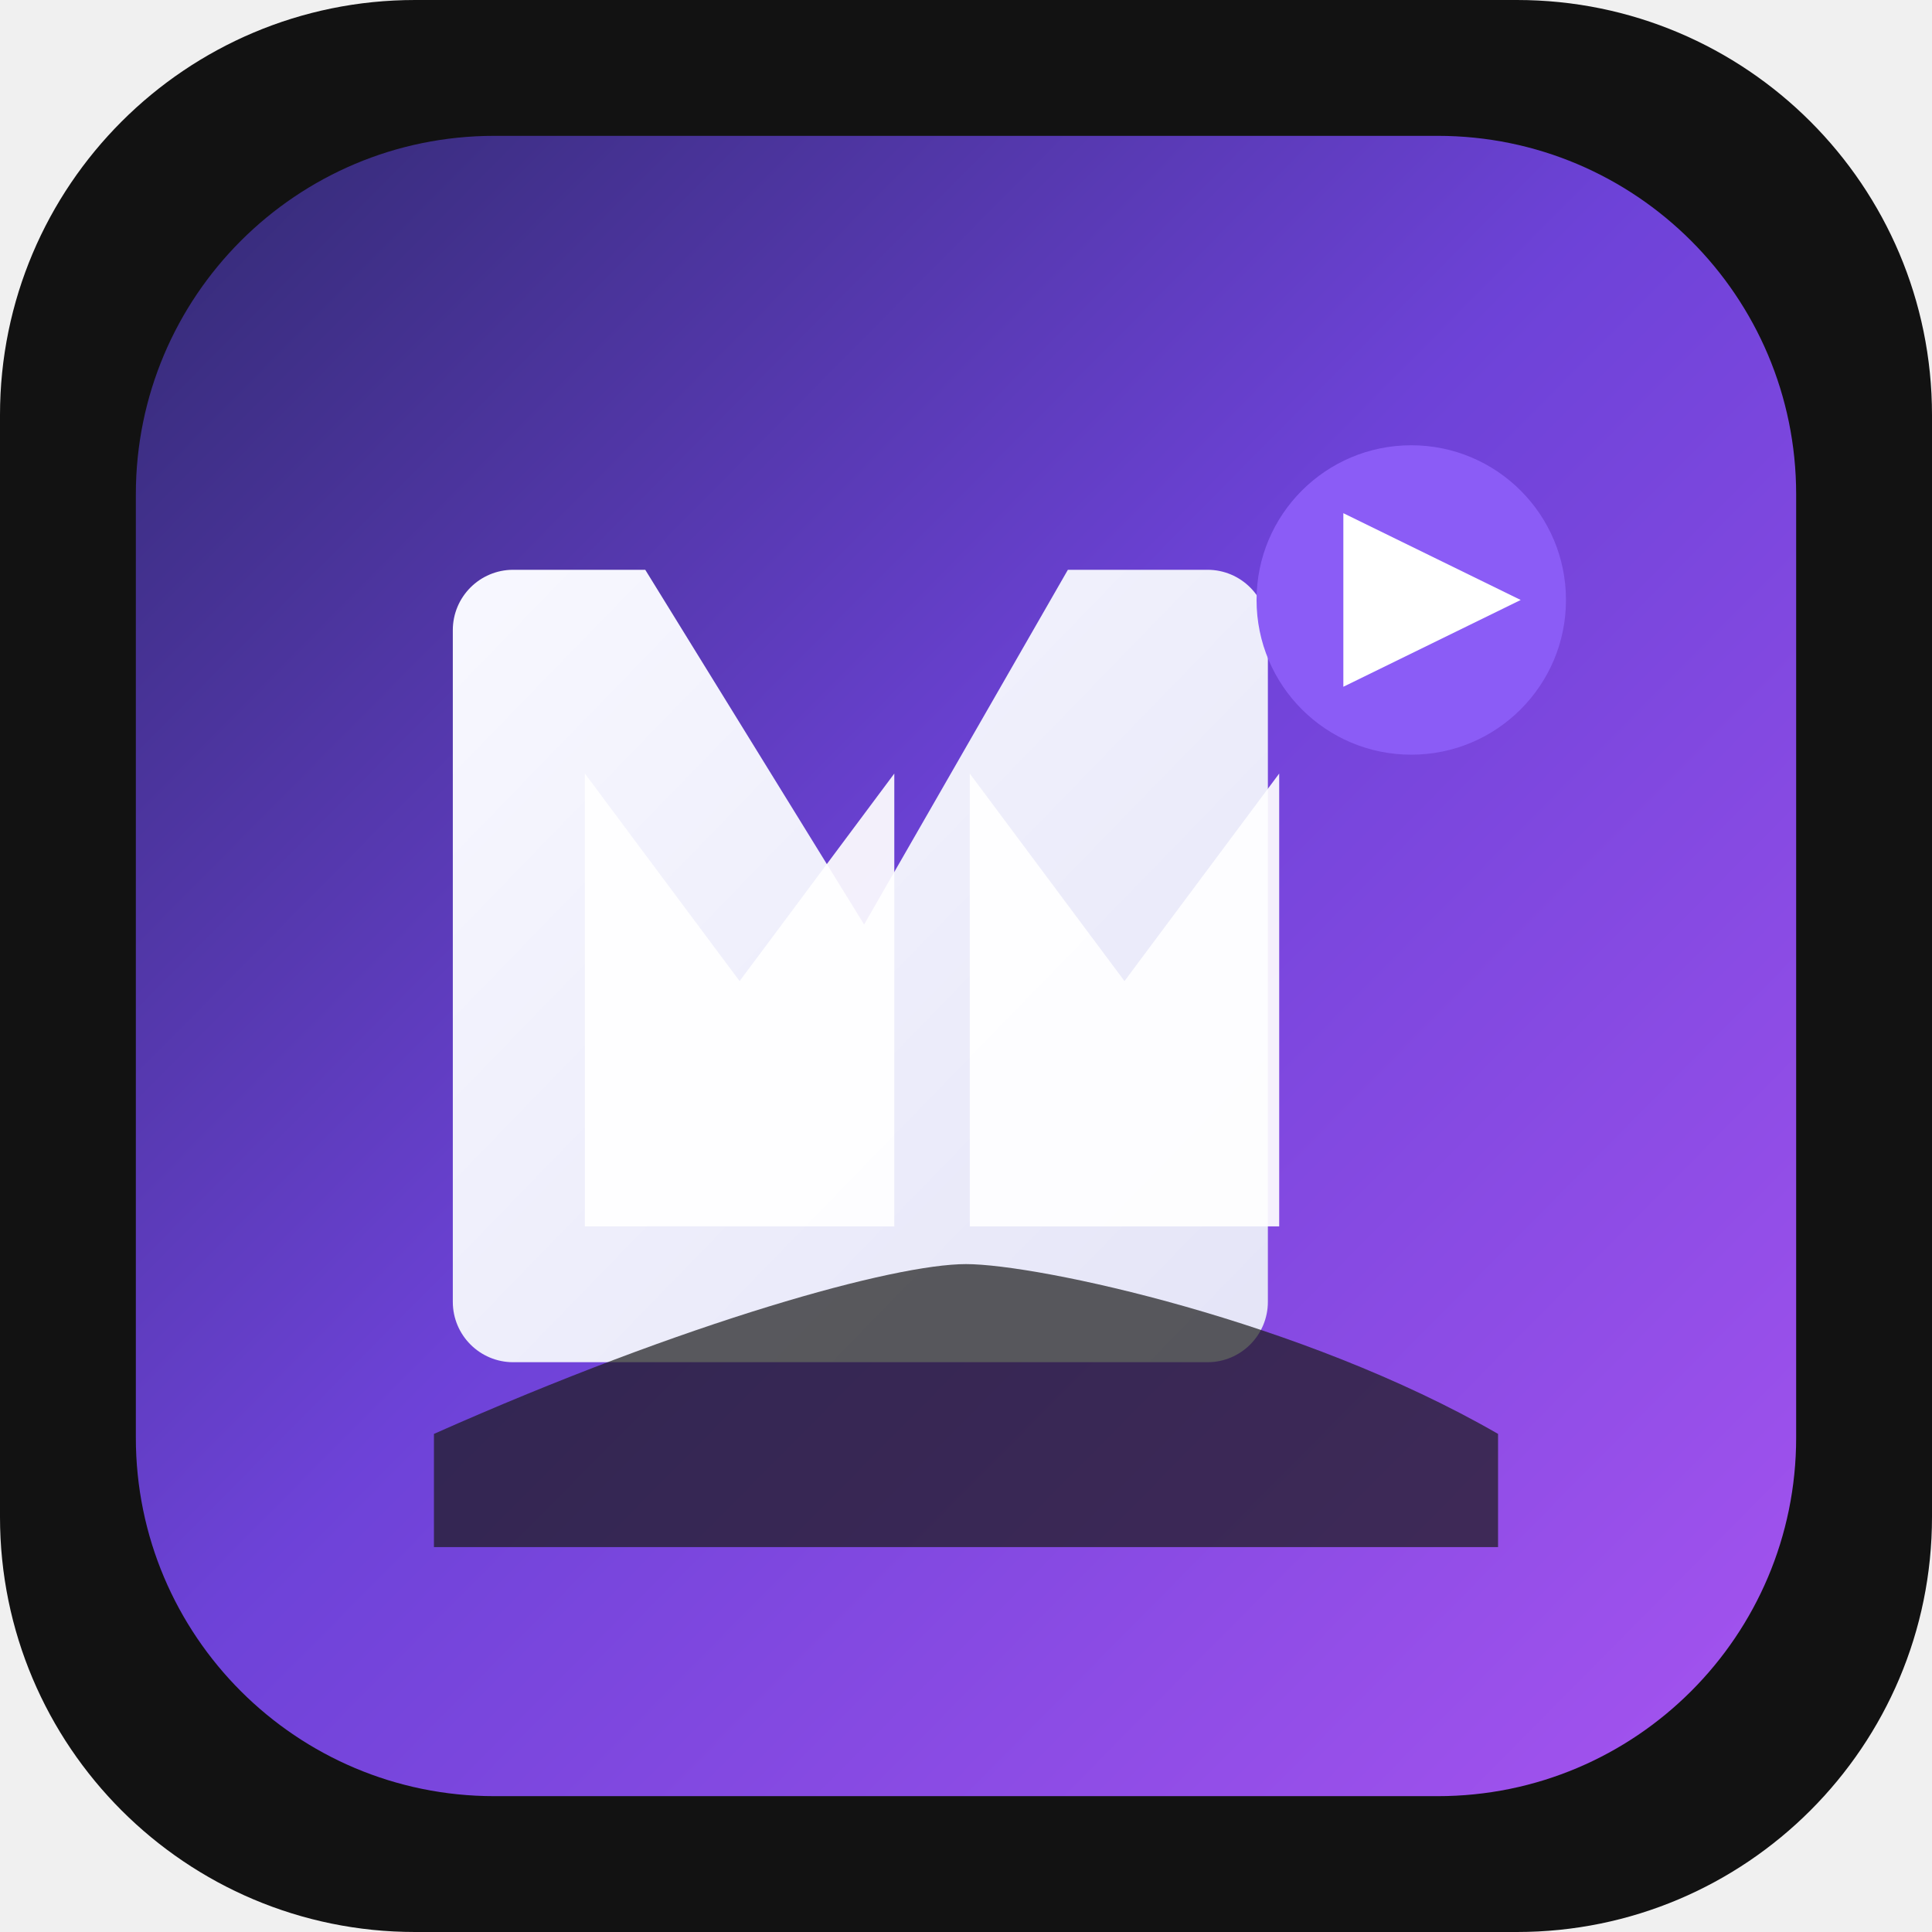
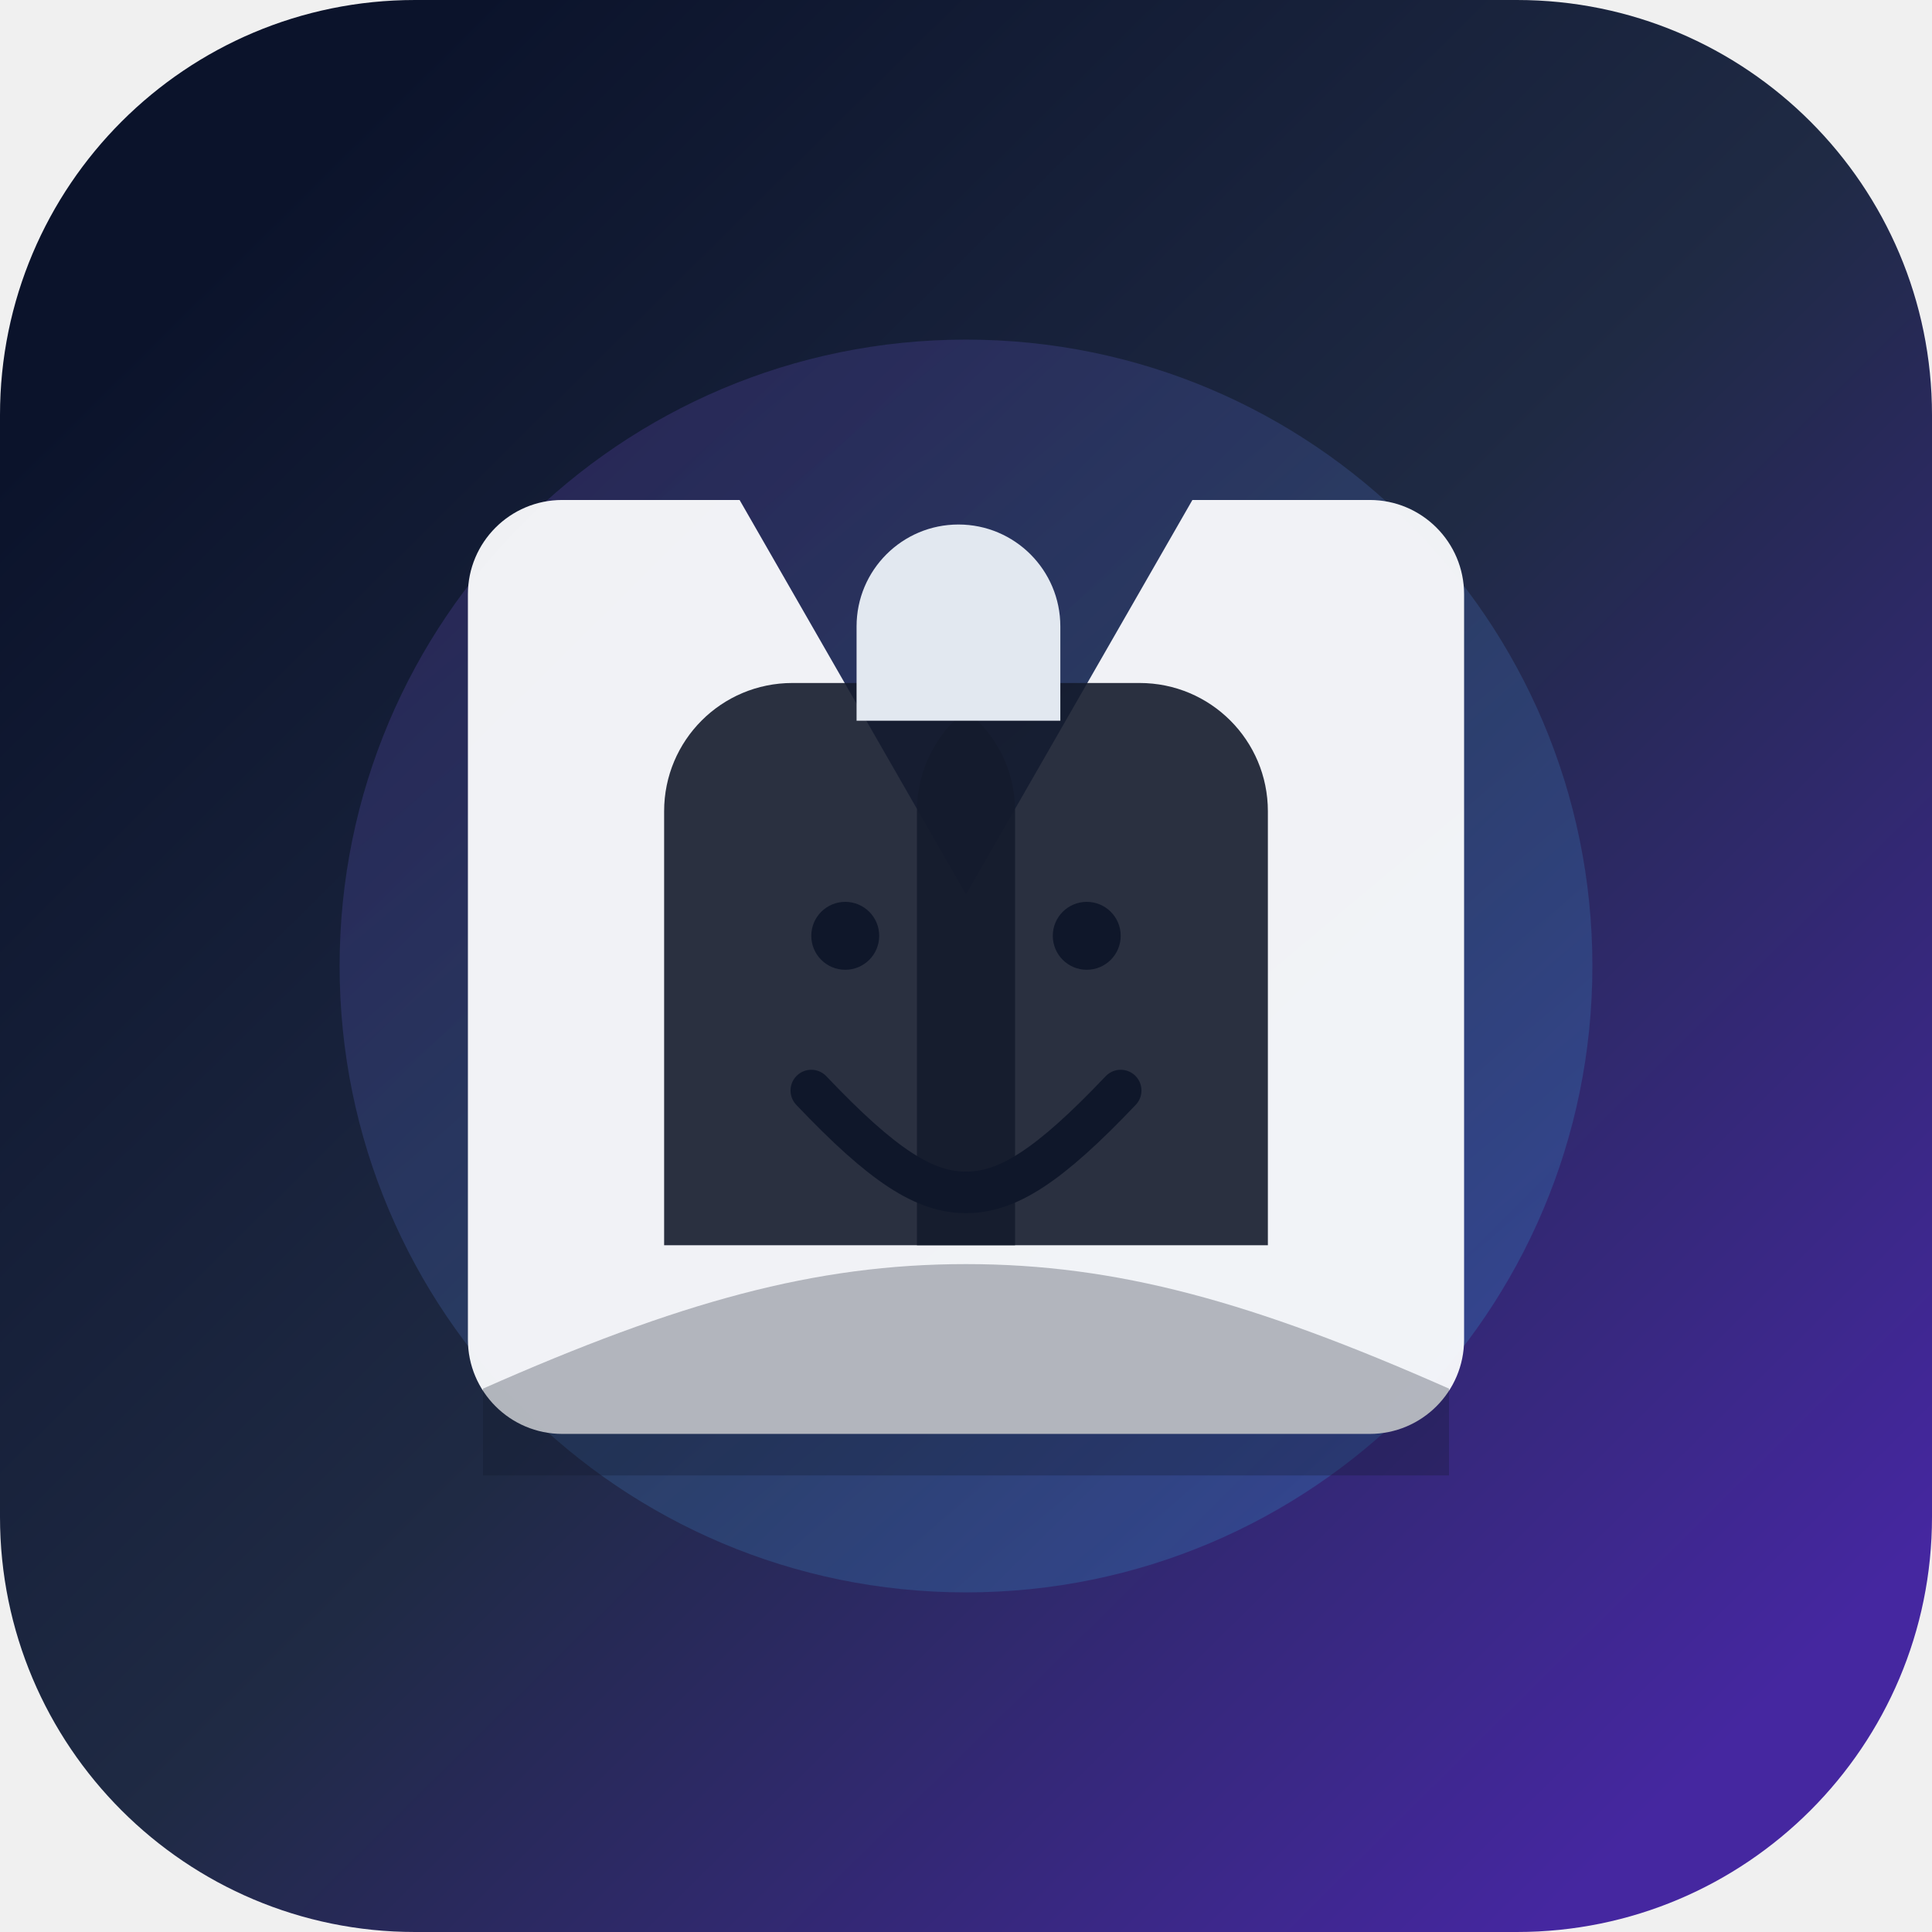
<svg xmlns="http://www.w3.org/2000/svg" width="1024" height="1024" viewBox="0 0 1024 1024" fill="none">
-   <rect width="1024" height="1024" rx="220" fill="#121212" />
-   <rect x="72" y="72" width="880" height="880" rx="190" fill="url(#bgGrad)" fill-opacity="0.96" />
-   <path d="M240 690V334C240 316.327 254.327 302 272 302H342L458 490L566 302H640C657.673 302 672 316.327 672 334V690C672 707.673 657.673 722 640 722H272C254.327 722 240 707.673 240 690Z" fill="url(#panelGrad)" />
-   <path d="M310 650L310 410L392 520L474 410V650H310Z" fill="white" fill-opacity="0.92" />
-   <path d="M514 650V410L596 520L678 410V650H514Z" fill="white" fill-opacity="0.92" />
-   <path d="M230 760C365 700 474 670 512 670C550 670 690 700 794 760V820H230V760Z" fill="#1B1B1B" fill-opacity="0.7" />
-   <circle cx="748" cy="318" r="82" fill="#8B5CF6" />
-   <path d="M712 272L806 318L712 364V272Z" fill="white" />
  <defs>
-     <linearGradient id="bgGrad" x1="104" y1="152" x2="900" y2="940" gradientUnits="userSpaceOnUse">
-       <stop stop-color="#3B2E83" />
-       <stop offset="0.45" stop-color="#7144E0" />
-       <stop offset="1" stop-color="#A855F7" />
+     <linearGradient id="bg" x1="128" y1="120" x2="920" y2="920" gradientUnits="userSpaceOnUse">
+       <stop stop-color="#0B132B" />
+       <stop offset="0.5" stop-color="#1F2A44" />
+       <stop offset="1" stop-color="#4527A0" />
    </linearGradient>
-     <linearGradient id="panelGrad" x1="240" y1="302" x2="672" y2="722" gradientUnits="userSpaceOnUse">
-       <stop stop-color="#F8F8FF" />
-       <stop offset="1" stop-color="#E4E4F7" />
+     <linearGradient id="glow" x1="260" y1="250" x2="760" y2="848" gradientUnits="userSpaceOnUse">
+       <stop stop-color="#8B5CF6" />
+       <stop offset="1" stop-color="#22D3EE" />
    </linearGradient>
  </defs>
+   <rect width="1024" height="1024" rx="220" fill="url(#bg)" />
+   <circle cx="512" cy="512" r="332" fill="url(#glow)" opacity="0.18" />
+   <path d="M248 710V315C248 287.386 270.386 265 298 265H392L512 474L632 265H726C753.614 265 776 287.386 776 315V710C776 737.614 753.614 760 726 760H298C270.386 760 248 737.614 248 710Z" fill="#F8FAFC" fill-opacity="0.96" />
+   <path d="M352 660V430C352 392.386 382.386 362 420 362H470C507.614 362 538 392.386 538 430V660H352Z" fill="#141B2D" fill-opacity="0.9" />
+   <path d="M486 660V430C486 392.386 516.386 362 554 362H604C641.614 362 672 392.386 672 430V660H486Z" fill="#141B2D" fill-opacity="0.9" />
+   <path d="M454 332C454 302.177 478.177 278 508 278C537.823 278 562 302.177 562 332V382H454V332Z" fill="#E2E8F0" />
+   <circle cx="448" cy="496" r="18" fill="#0F172A" />
+   <circle cx="576" cy="496" r="18" fill="#0F172A" />
+   <path d="M430 578C468 618 490 632 512 632C534 632 556 618 594 578" stroke="#0F172A" stroke-width="22" stroke-linecap="round" />
+   <path d="M256 736C360 690 432 670 512 670C592 670 664 690 768 736V782H256V736Z" fill="#0F172A" fill-opacity="0.28" />
</svg>
